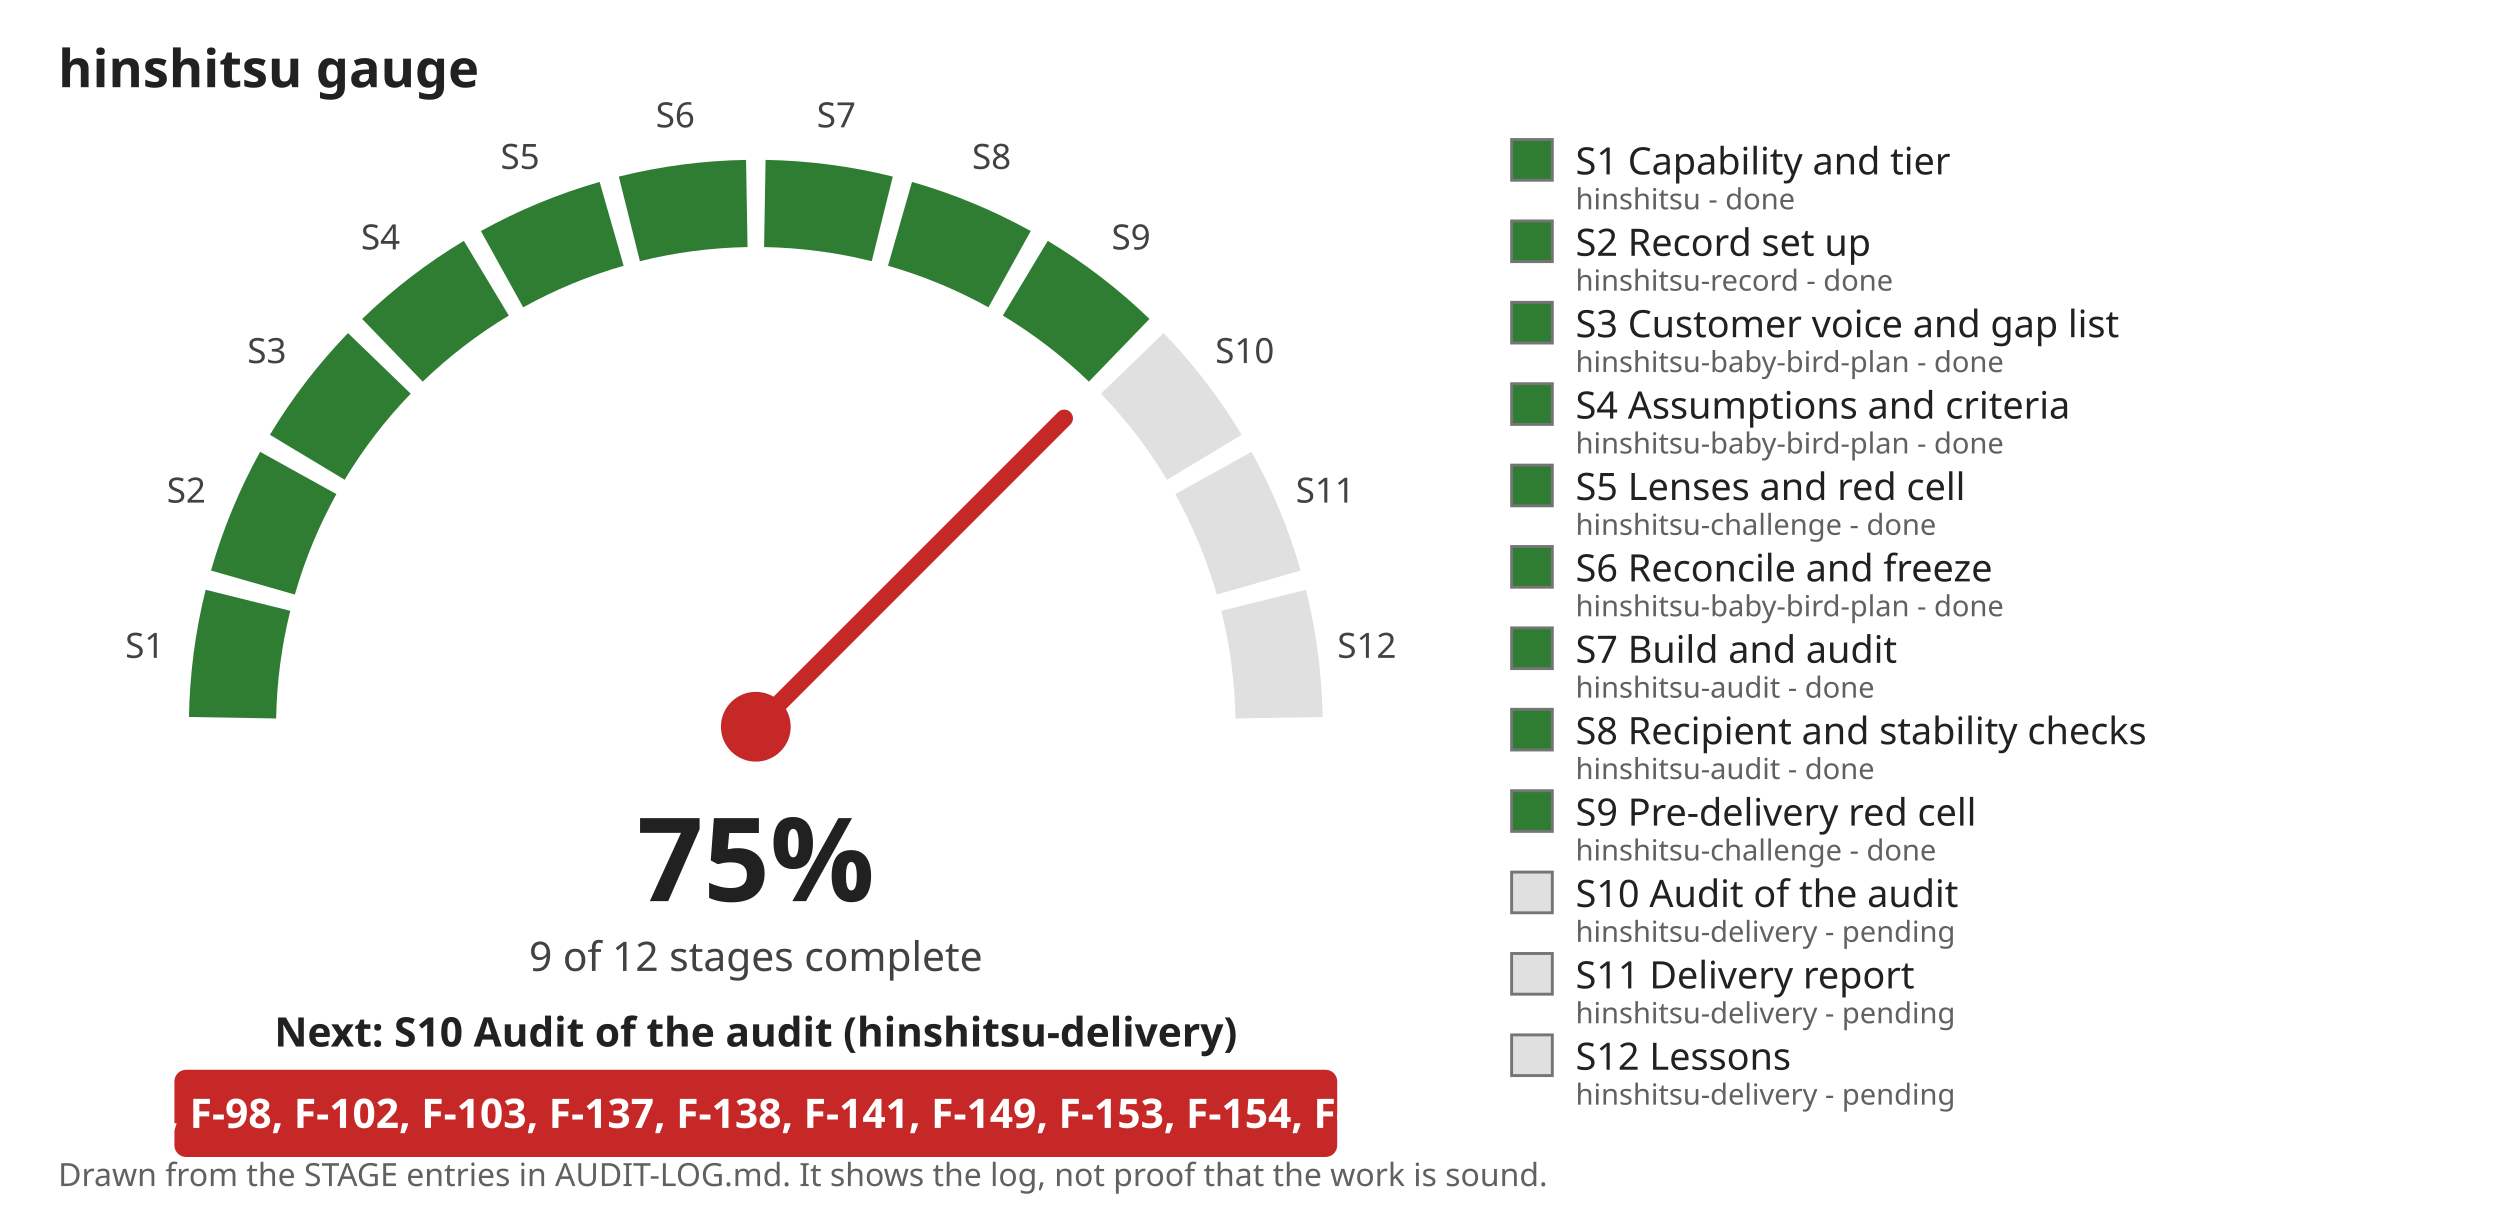
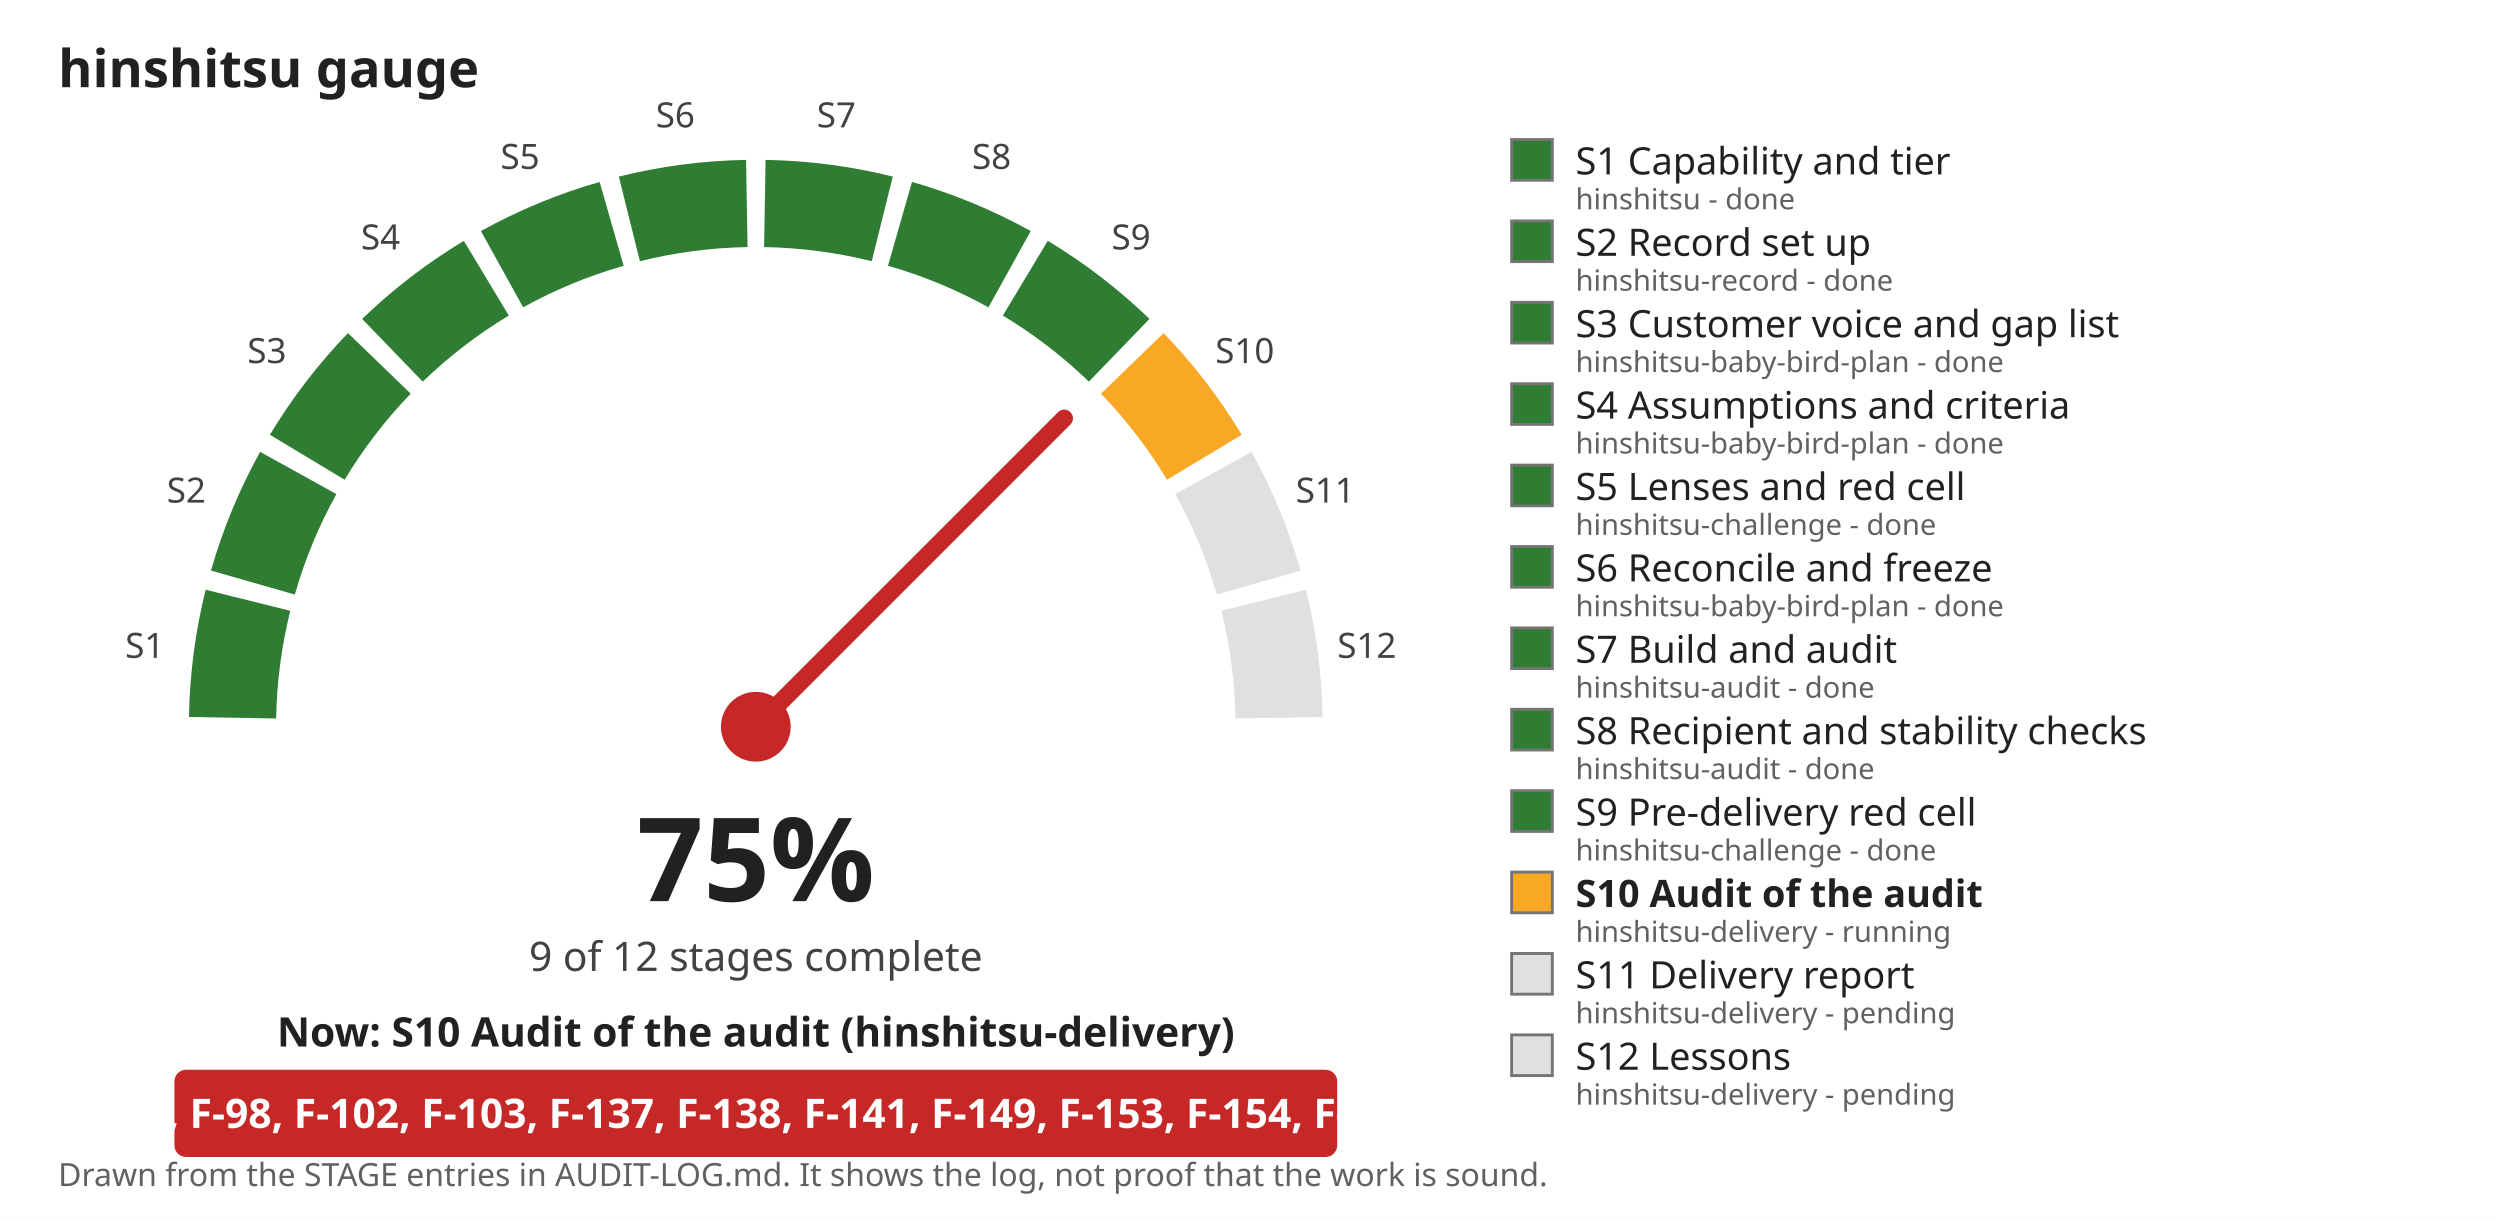
<svg xmlns="http://www.w3.org/2000/svg" viewBox="0 0 860 420" width="860" height="420" role="img" aria-label="hinshitsu gauge: 75 percent, 9 of 12 stages complete">
  <rect width="860" height="420" fill="#ffffff" />
  <text x="20" y="30" font-family="sans-serif" font-size="18" font-weight="bold" fill="#212121">hinshitsu gauge</text>
  <path d="M 80.0 246.9 A 180 180 0 0 1 85.3 206.5" fill="none" stroke="#2e7d32" stroke-width="30" />
  <text x="49.8" y="226.3" font-family="sans-serif" font-size="12" text-anchor="middle" fill="#424242">S1</text>
  <path d="M 87.0 200.4 A 180 180 0 0 1 102.6 162.7" fill="none" stroke="#2e7d32" stroke-width="30" />
  <text x="64.1" y="172.9" font-family="sans-serif" font-size="12" text-anchor="middle" fill="#424242">S2</text>
  <path d="M 105.7 157.3 A 180 180 0 0 1 130.5 125.0" fill="none" stroke="#2e7d32" stroke-width="30" />
  <text x="91.8" y="124.9" font-family="sans-serif" font-size="12" text-anchor="middle" fill="#424242">S3</text>
  <path d="M 135.0 120.5 A 180 180 0 0 1 167.3 95.7" fill="none" stroke="#2e7d32" stroke-width="30" />
  <text x="130.9" y="85.8" font-family="sans-serif" font-size="12" text-anchor="middle" fill="#424242">S4</text>
  <path d="M 172.7 92.6 A 180 180 0 0 1 210.4 77.0" fill="none" stroke="#2e7d32" stroke-width="30" />
  <text x="178.9" y="58.1" font-family="sans-serif" font-size="12" text-anchor="middle" fill="#424242">S5</text>
  <path d="M 216.5 75.3 A 180 180 0 0 1 256.9 70.0" fill="none" stroke="#2e7d32" stroke-width="30" />
  <text x="232.3" y="43.8" font-family="sans-serif" font-size="12" text-anchor="middle" fill="#424242">S6</text>
  <path d="M 263.1 70.0 A 180 180 0 0 1 303.5 75.3" fill="none" stroke="#2e7d32" stroke-width="30" />
  <text x="287.7" y="43.8" font-family="sans-serif" font-size="12" text-anchor="middle" fill="#424242">S7</text>
  <path d="M 309.6 77.0 A 180 180 0 0 1 347.3 92.6" fill="none" stroke="#2e7d32" stroke-width="30" />
  <text x="341.1" y="58.1" font-family="sans-serif" font-size="12" text-anchor="middle" fill="#424242">S8</text>
  <path d="M 352.7 95.7 A 180 180 0 0 1 385.0 120.5" fill="none" stroke="#2e7d32" stroke-width="30" />
  <text x="389.1" y="85.8" font-family="sans-serif" font-size="12" text-anchor="middle" fill="#424242">S9</text>
-   <path d="M 389.5 125.0 A 180 180 0 0 1 414.3 157.3" fill="none" stroke="#e0e0e0" stroke-width="30" />
+   <path d="M 389.5 125.0 A 180 180 0 0 1 414.3 157.3" fill="none" stroke="#f9a825" stroke-width="30" />
  <text x="428.2" y="124.9" font-family="sans-serif" font-size="12" text-anchor="middle" fill="#424242">S10</text>
  <path d="M 417.4 162.7 A 180 180 0 0 1 433.0 200.4" fill="none" stroke="#e0e0e0" stroke-width="30" />
  <text x="455.9" y="172.9" font-family="sans-serif" font-size="12" text-anchor="middle" fill="#424242">S11</text>
  <path d="M 434.7 206.5 A 180 180 0 0 1 440.0 246.9" fill="none" stroke="#e0e0e0" stroke-width="30" />
  <text x="470.2" y="226.3" font-family="sans-serif" font-size="12" text-anchor="middle" fill="#424242">S12</text>
  <line x1="260.0" y1="250.0" x2="366.1" y2="143.9" stroke="#c62828" stroke-width="6" stroke-linecap="round" />
  <circle cx="260.0" cy="250.0" r="12" fill="#c62828" />
  <text x="260.0" y="310.0" font-family="sans-serif" font-size="40" font-weight="bold" text-anchor="middle" fill="#212121">75%</text>
  <text x="260.0" y="334.0" font-family="sans-serif" font-size="14" text-anchor="middle" fill="#424242">9 of 12 stages complete</text>
-   <text x="260.0" y="360.0" font-family="sans-serif" font-size="14" font-weight="bold" text-anchor="middle" fill="#212121">Next: S10 Audit of the audit (hinshitsu-delivery)</text>
+   <text x="260.0" y="360.0" font-family="sans-serif" font-size="14" font-weight="bold" text-anchor="middle" fill="#212121">Now: S10 Audit of the audit (hinshitsu-delivery)</text>
  <rect x="60" y="368.0" width="400" height="30" rx="4" fill="#c62828" />
  <text x="260.0" y="388.0" font-family="sans-serif" font-size="14" font-weight="bold" text-anchor="middle" fill="#ffffff">STOPPED - blocker open: F-90, F-98, F-102, F-103, F-137, F-138, F-141, F-149, F-153, F-154, F-155, F-156, F-157, F-158, F-159</text>
  <rect x="520" y="48" width="14" height="14" fill="#2e7d32" stroke="#757575" />
  <text x="542" y="60" font-family="sans-serif" font-size="13" font-weight="normal" fill="#212121">S1 Capability and tier</text>
  <text x="542" y="72" font-family="sans-serif" font-size="10" fill="#616161">hinshitsu - done</text>
  <rect x="520" y="76" width="14" height="14" fill="#2e7d32" stroke="#757575" />
  <text x="542" y="88" font-family="sans-serif" font-size="13" font-weight="normal" fill="#212121">S2 Record set up</text>
  <text x="542" y="100" font-family="sans-serif" font-size="10" fill="#616161">hinshitsu-record - done</text>
  <rect x="520" y="104" width="14" height="14" fill="#2e7d32" stroke="#757575" />
  <text x="542" y="116" font-family="sans-serif" font-size="13" font-weight="normal" fill="#212121">S3 Customer voice and gap list</text>
  <text x="542" y="128" font-family="sans-serif" font-size="10" fill="#616161">hinshitsu-baby-bird-plan - done</text>
  <rect x="520" y="132" width="14" height="14" fill="#2e7d32" stroke="#757575" />
  <text x="542" y="144" font-family="sans-serif" font-size="13" font-weight="normal" fill="#212121">S4 Assumptions and criteria</text>
  <text x="542" y="156" font-family="sans-serif" font-size="10" fill="#616161">hinshitsu-baby-bird-plan - done</text>
  <rect x="520" y="160" width="14" height="14" fill="#2e7d32" stroke="#757575" />
  <text x="542" y="172" font-family="sans-serif" font-size="13" font-weight="normal" fill="#212121">S5 Lenses and red cell</text>
  <text x="542" y="184" font-family="sans-serif" font-size="10" fill="#616161">hinshitsu-challenge - done</text>
  <rect x="520" y="188" width="14" height="14" fill="#2e7d32" stroke="#757575" />
  <text x="542" y="200" font-family="sans-serif" font-size="13" font-weight="normal" fill="#212121">S6 Reconcile and freeze</text>
  <text x="542" y="212" font-family="sans-serif" font-size="10" fill="#616161">hinshitsu-baby-bird-plan - done</text>
  <rect x="520" y="216" width="14" height="14" fill="#2e7d32" stroke="#757575" />
  <text x="542" y="228" font-family="sans-serif" font-size="13" font-weight="normal" fill="#212121">S7 Build and audit</text>
  <text x="542" y="240" font-family="sans-serif" font-size="10" fill="#616161">hinshitsu-audit - done</text>
  <rect x="520" y="244" width="14" height="14" fill="#2e7d32" stroke="#757575" />
  <text x="542" y="256" font-family="sans-serif" font-size="13" font-weight="normal" fill="#212121">S8 Recipient and stability checks</text>
  <text x="542" y="268" font-family="sans-serif" font-size="10" fill="#616161">hinshitsu-audit - done</text>
  <rect x="520" y="272" width="14" height="14" fill="#2e7d32" stroke="#757575" />
  <text x="542" y="284" font-family="sans-serif" font-size="13" font-weight="normal" fill="#212121">S9 Pre-delivery red cell</text>
  <text x="542" y="296" font-family="sans-serif" font-size="10" fill="#616161">hinshitsu-challenge - done</text>
-   <rect x="520" y="300" width="14" height="14" fill="#e0e0e0" stroke="#757575" />
-   <text x="542" y="312" font-family="sans-serif" font-size="13" font-weight="normal" fill="#212121">S10 Audit of the audit</text>
-   <text x="542" y="324" font-family="sans-serif" font-size="10" fill="#616161">hinshitsu-delivery - pending</text>
+   <rect x="520" y="300" width="14" height="14" fill="#f9a825" stroke="#757575" />
+   <text x="542" y="312" font-family="sans-serif" font-size="13" font-weight="bold" fill="#212121">S10 Audit of the audit</text>
+   <text x="542" y="324" font-family="sans-serif" font-size="10" fill="#616161">hinshitsu-delivery - running</text>
  <rect x="520" y="328" width="14" height="14" fill="#e0e0e0" stroke="#757575" />
  <text x="542" y="340" font-family="sans-serif" font-size="13" font-weight="normal" fill="#212121">S11 Delivery report</text>
  <text x="542" y="352" font-family="sans-serif" font-size="10" fill="#616161">hinshitsu-delivery - pending</text>
  <rect x="520" y="356" width="14" height="14" fill="#e0e0e0" stroke="#757575" />
  <text x="542" y="368" font-family="sans-serif" font-size="13" font-weight="normal" fill="#212121">S12 Lessons</text>
  <text x="542" y="380" font-family="sans-serif" font-size="10" fill="#616161">hinshitsu-delivery - pending</text>
  <text x="20" y="408" font-family="sans-serif" font-size="11" fill="#616161">Drawn from the STAGE entries in AUDIT-LOG.md. It shows the log, not proof that the work is sound.</text>
</svg>
